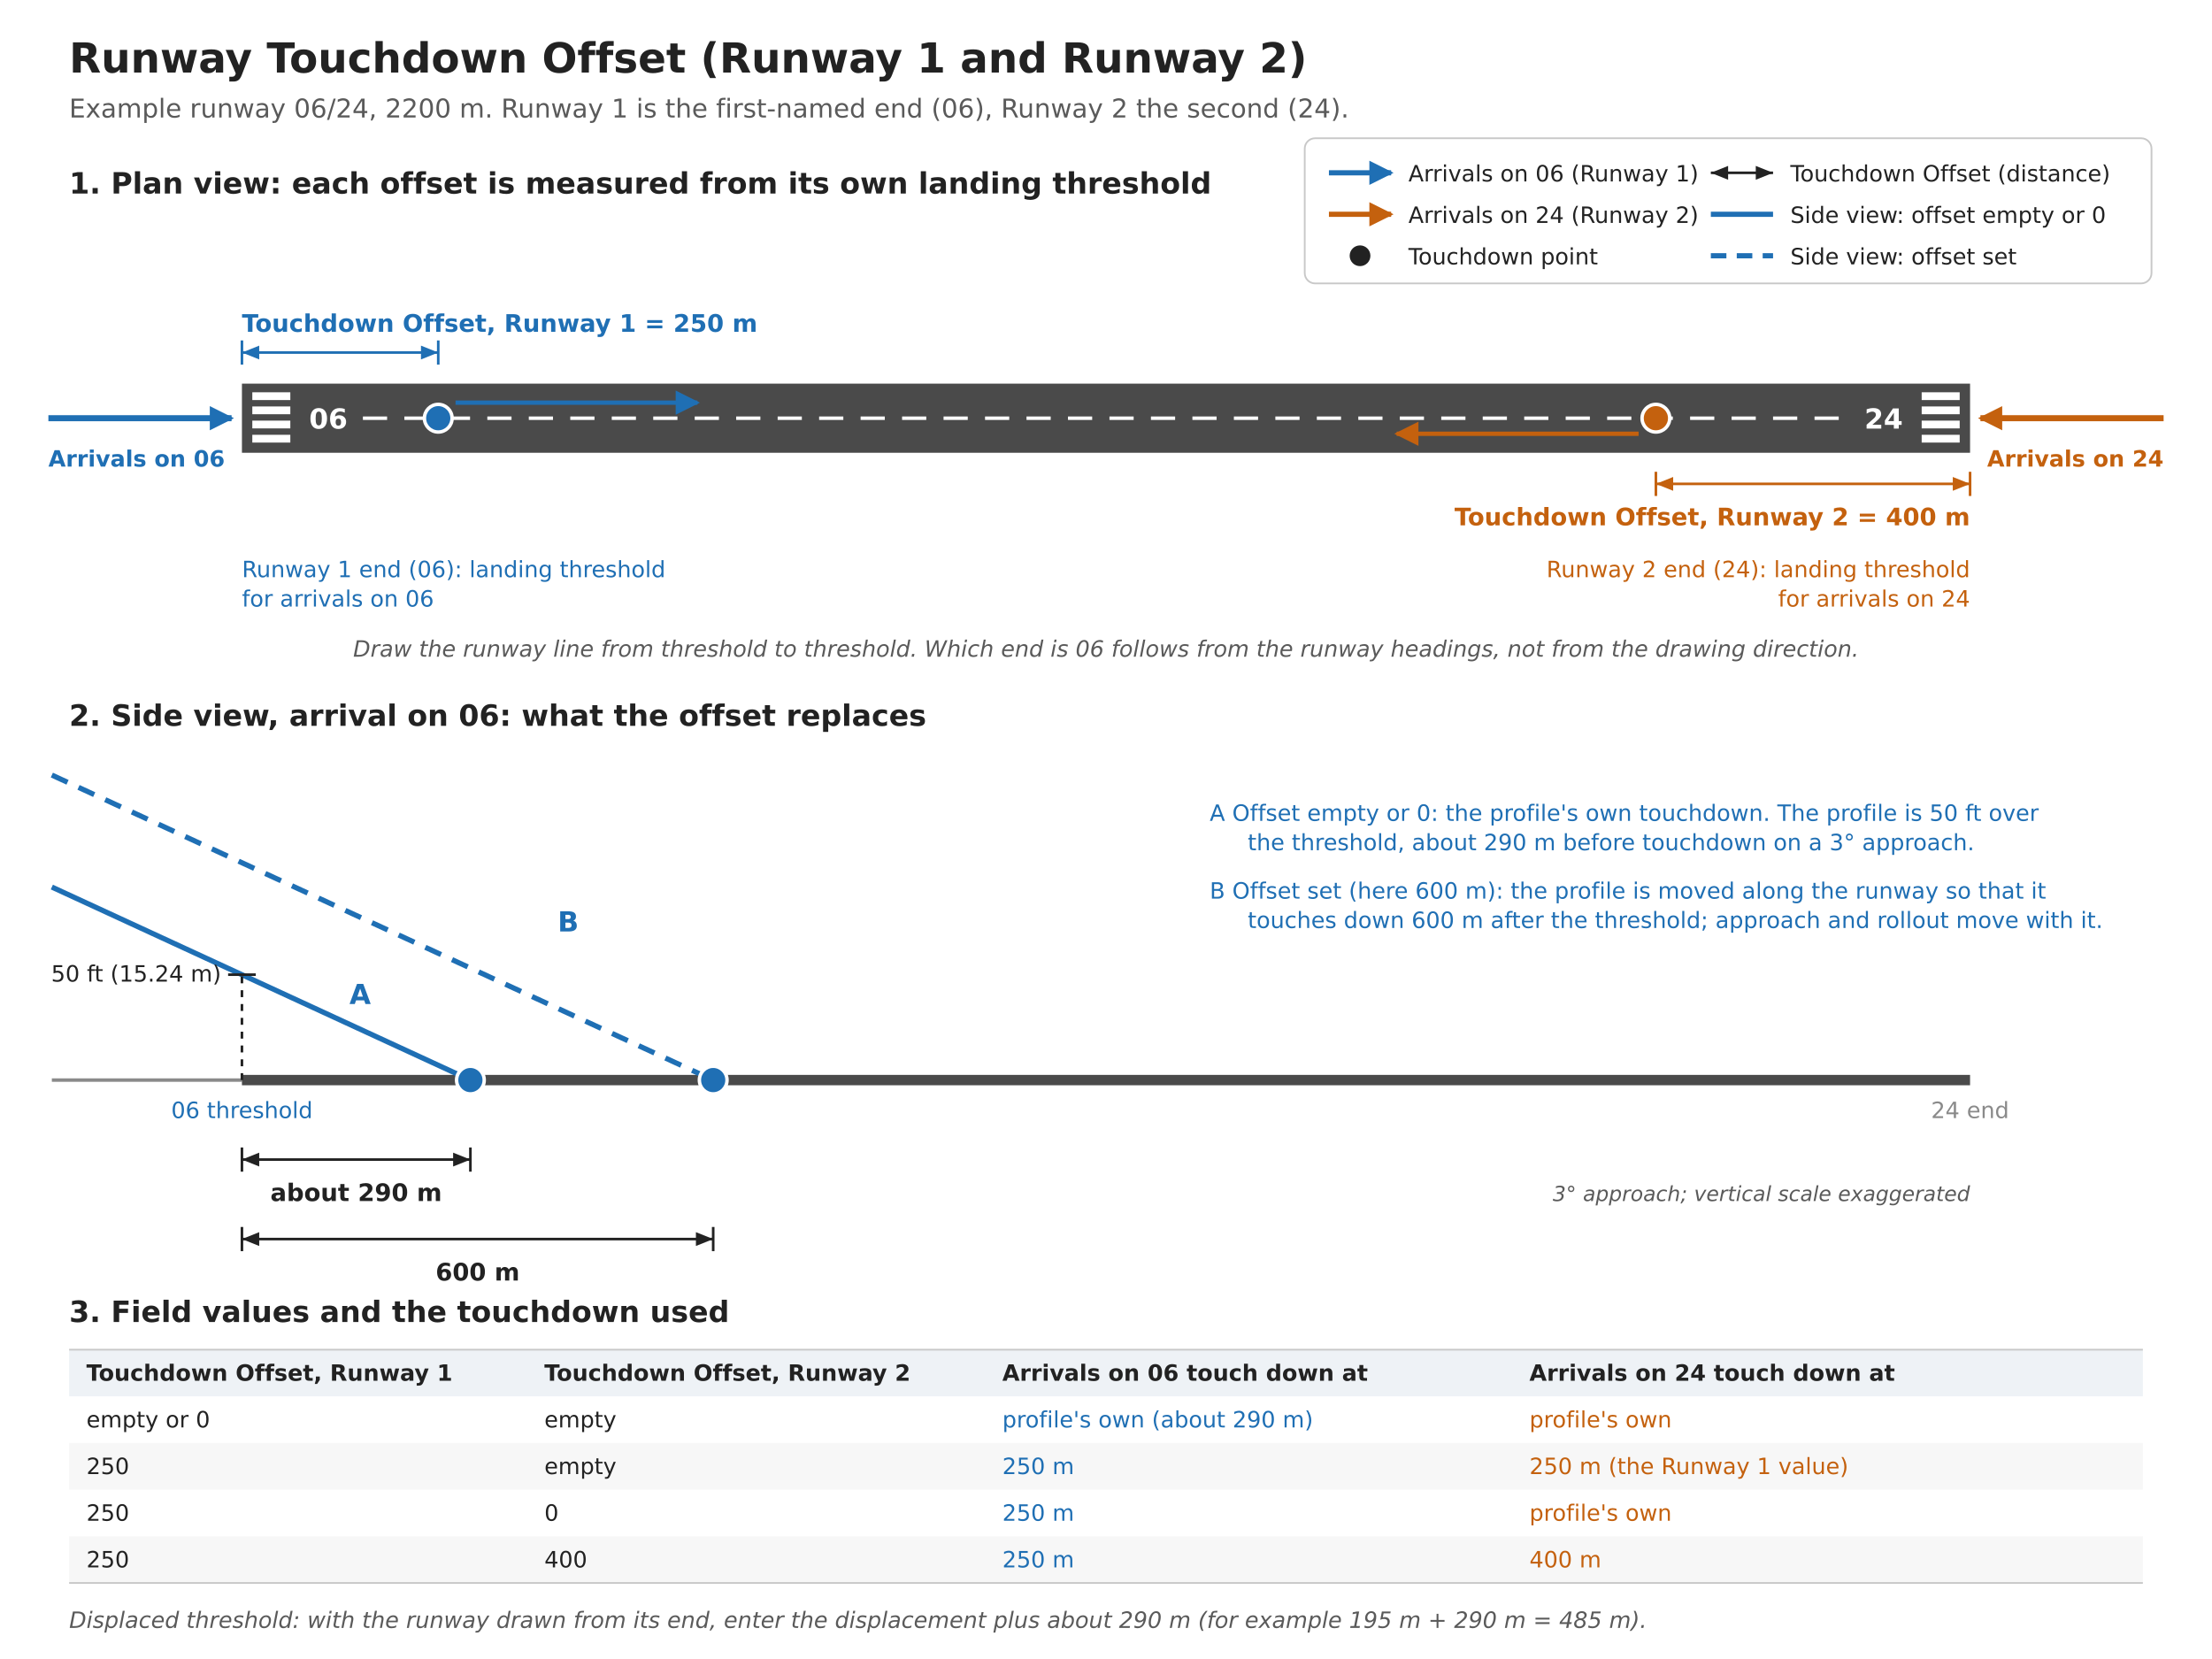
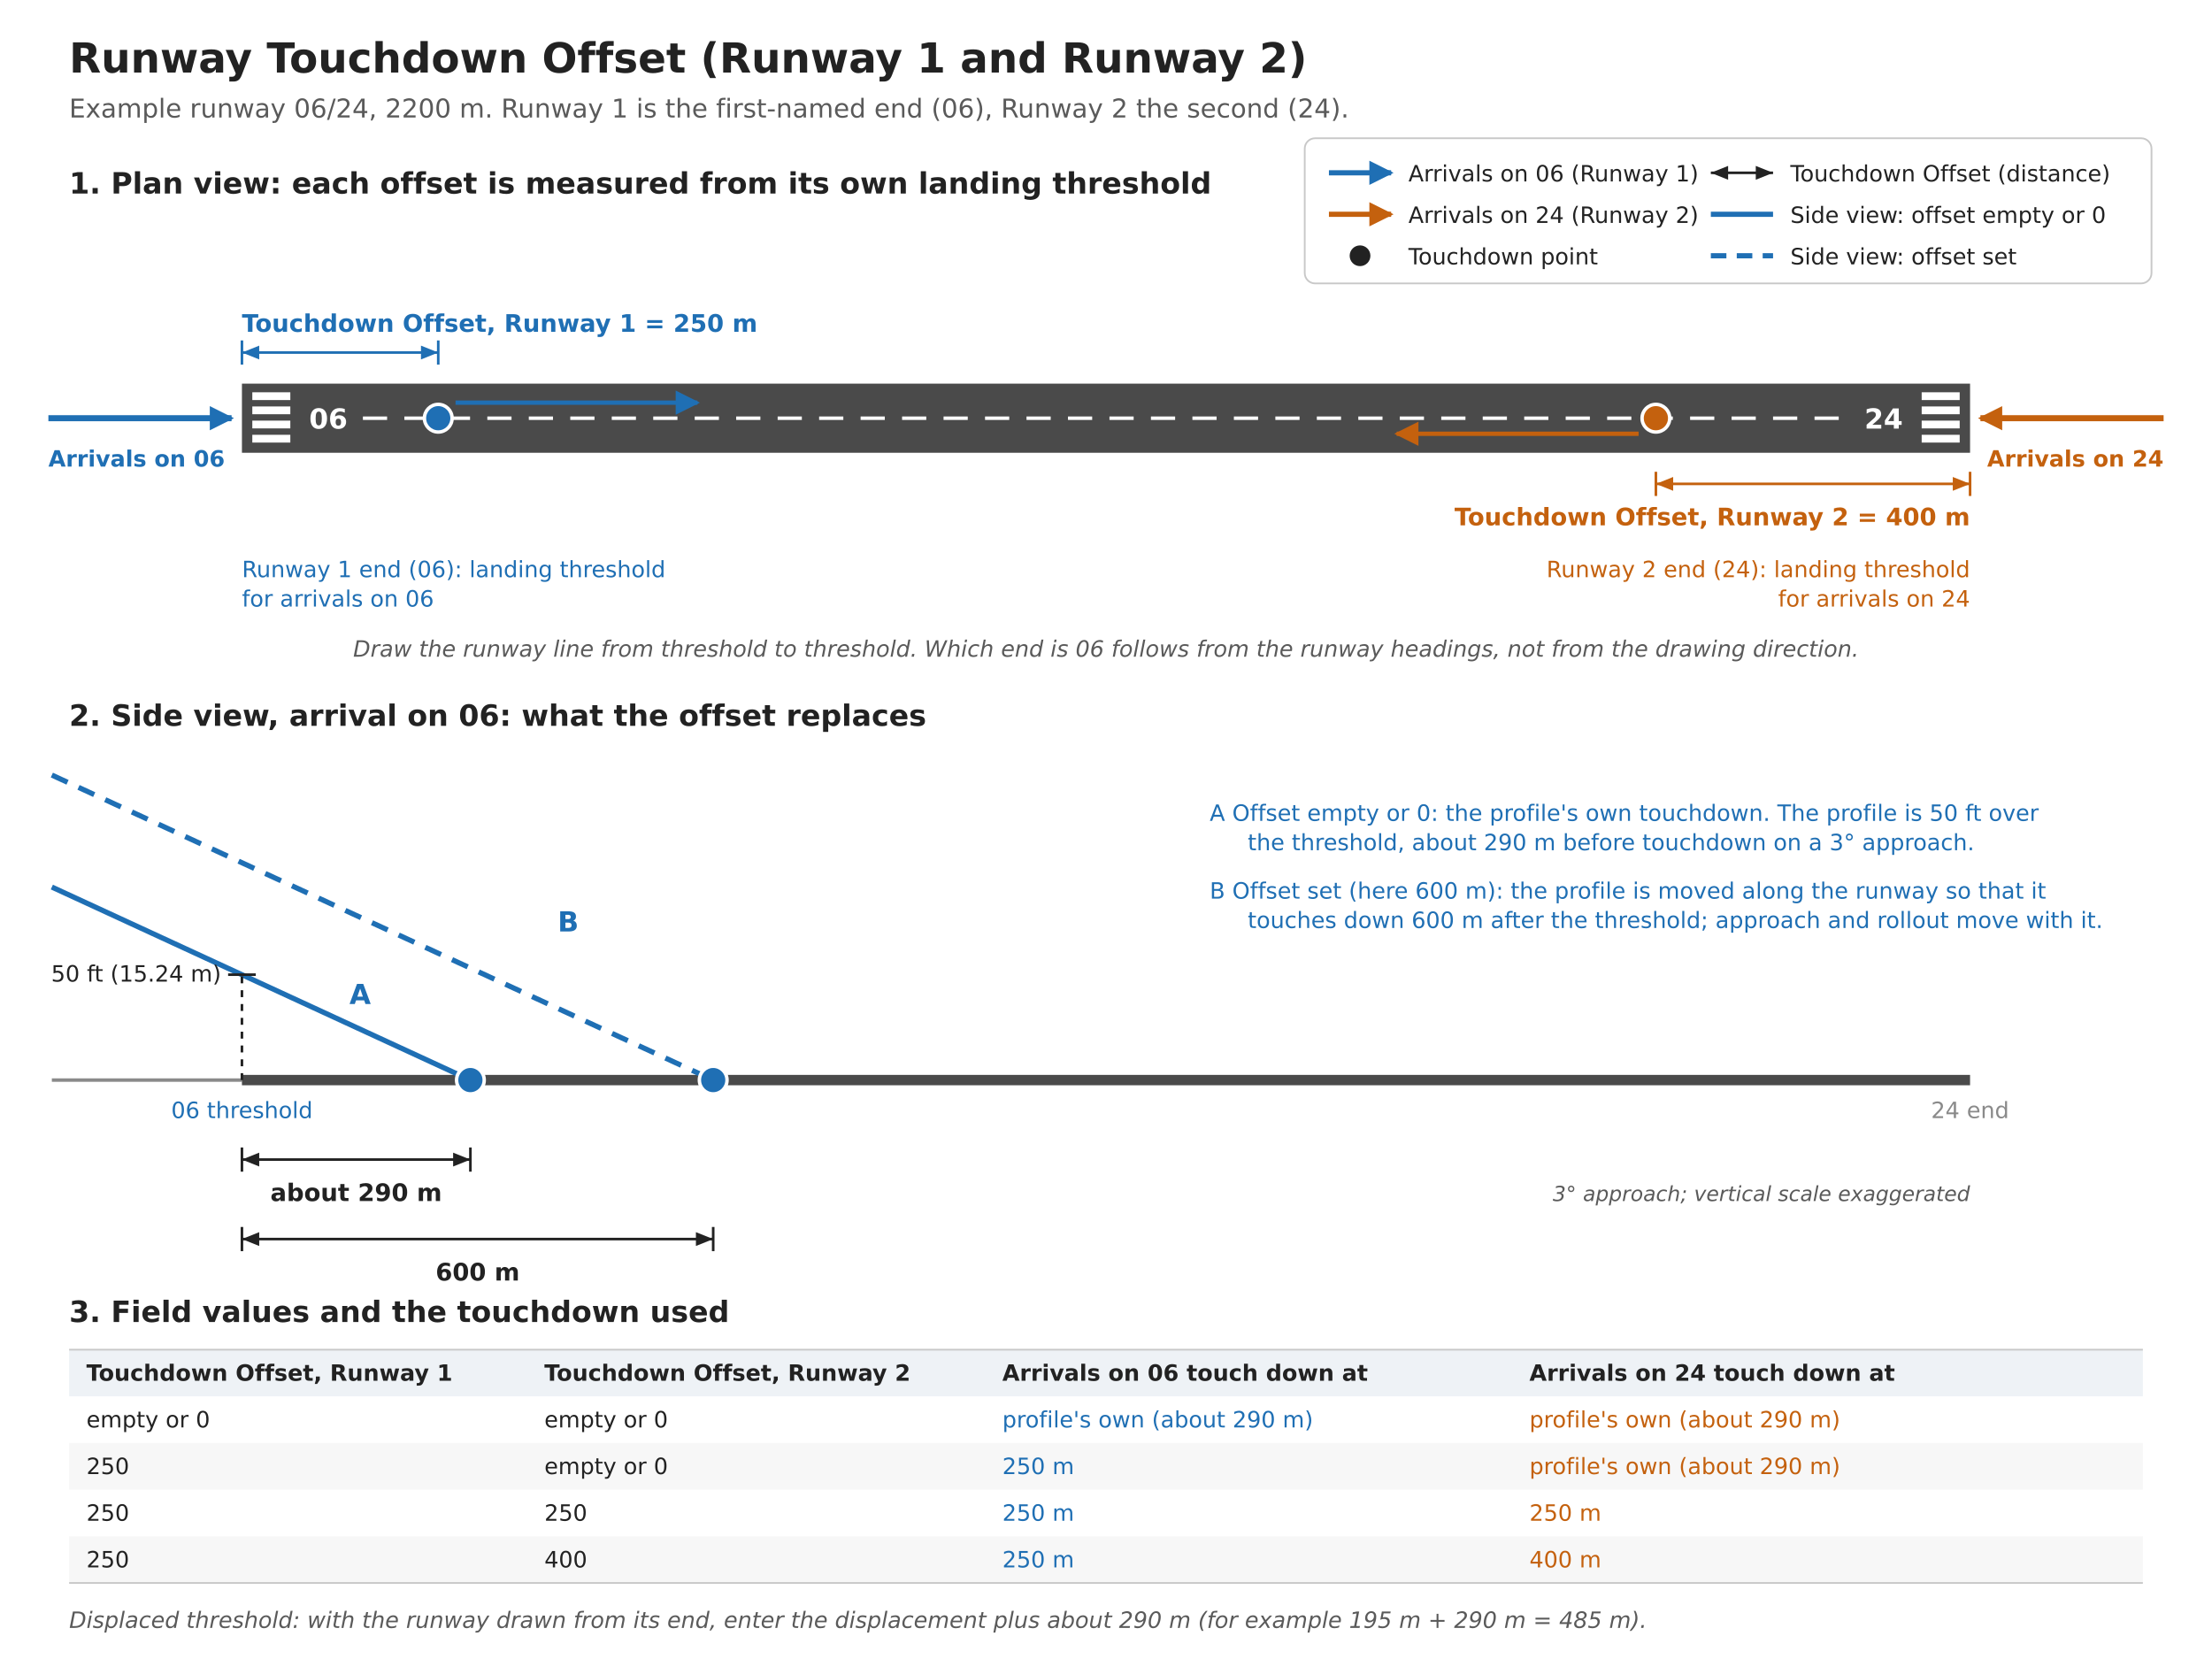
<svg xmlns="http://www.w3.org/2000/svg" width="1280" height="960" viewBox="0 0 1280 960">
  <defs>
    <marker id="arr_1f6fb4" viewBox="0 0 10 10" refX="9" refY="5" markerWidth="14" markerHeight="14" markerUnits="userSpaceOnUse" orient="auto">
      <path d="M0,0 L10,5 L0,10 z" fill="#1f6fb4" />
    </marker>
    <marker id="dim_1f6fb4" viewBox="0 0 10 10" refX="10" refY="5" markerWidth="10" markerHeight="10" markerUnits="userSpaceOnUse" orient="auto">
      <path d="M0,1 L10,5 L0,9 z" fill="#1f6fb4" />
    </marker>
    <marker id="dims_1f6fb4" viewBox="0 0 10 10" refX="0" refY="5" markerWidth="10" markerHeight="10" markerUnits="userSpaceOnUse" orient="auto">
      <path d="M10,1 L0,5 L10,9 z" fill="#1f6fb4" />
    </marker>
    <marker id="arr_c4610e" viewBox="0 0 10 10" refX="9" refY="5" markerWidth="14" markerHeight="14" markerUnits="userSpaceOnUse" orient="auto">
      <path d="M0,0 L10,5 L0,10 z" fill="#c4610e" />
    </marker>
    <marker id="dim_c4610e" viewBox="0 0 10 10" refX="10" refY="5" markerWidth="10" markerHeight="10" markerUnits="userSpaceOnUse" orient="auto">
      <path d="M0,1 L10,5 L0,9 z" fill="#c4610e" />
    </marker>
    <marker id="dims_c4610e" viewBox="0 0 10 10" refX="0" refY="5" markerWidth="10" markerHeight="10" markerUnits="userSpaceOnUse" orient="auto">
      <path d="M10,1 L0,5 L10,9 z" fill="#c4610e" />
    </marker>
    <marker id="arr_222222" viewBox="0 0 10 10" refX="9" refY="5" markerWidth="14" markerHeight="14" markerUnits="userSpaceOnUse" orient="auto">
      <path d="M0,0 L10,5 L0,10 z" fill="#222222" />
    </marker>
    <marker id="dim_222222" viewBox="0 0 10 10" refX="10" refY="5" markerWidth="10" markerHeight="10" markerUnits="userSpaceOnUse" orient="auto">
      <path d="M0,1 L10,5 L0,9 z" fill="#222222" />
    </marker>
    <marker id="dims_222222" viewBox="0 0 10 10" refX="0" refY="5" markerWidth="10" markerHeight="10" markerUnits="userSpaceOnUse" orient="auto">
      <path d="M10,1 L0,5 L10,9 z" fill="#222222" />
    </marker>
  </defs>
  <rect x="0.0" y="0.0" width="1280.0" height="960.0" fill="white" stroke="none" stroke-width="1" rx="0" />
  <text x="40.0" y="42.0" font-family="DejaVu Sans, Arial, Helvetica, sans-serif" font-size="24" fill="#222222" text-anchor="start" font-weight="bold" font-style="normal">Runway Touchdown Offset (Runway 1 and Runway 2)</text>
  <text x="40.0" y="68.0" font-family="DejaVu Sans, Arial, Helvetica, sans-serif" font-size="15" fill="#5a5a5a" text-anchor="start" font-weight="normal" font-style="normal">Example runway 06/24, 2200 m. Runway 1 is the first-named end (06), Runway 2 the second (24).</text>
  <rect x="755.0" y="80.0" width="490.0" height="84.0" fill="white" stroke="#c8c8c8" stroke-width="1" rx="6" />
  <line x1="769.0" y1="100.0" x2="805.0" y2="100.0" stroke="#1f6fb4" stroke-width="3" marker-end="url(#arr_1f6fb4)" />
  <text x="815.0" y="105.0" font-family="DejaVu Sans, Arial, Helvetica, sans-serif" font-size="13" fill="#222222" text-anchor="start" font-weight="normal" font-style="normal">Arrivals on 06 (Runway 1)</text>
  <line x1="769.0" y1="124.0" x2="805.0" y2="124.0" stroke="#c4610e" stroke-width="3" marker-end="url(#arr_c4610e)" />
  <text x="815.0" y="129.0" font-family="DejaVu Sans, Arial, Helvetica, sans-serif" font-size="13" fill="#222222" text-anchor="start" font-weight="normal" font-style="normal">Arrivals on 24 (Runway 2)</text>
  <circle cx="787.0" cy="148.0" r="7" fill="#222222" stroke="white" stroke-width="2" />
  <text x="815.0" y="153.0" font-family="DejaVu Sans, Arial, Helvetica, sans-serif" font-size="13" fill="#222222" text-anchor="start" font-weight="normal" font-style="normal">Touchdown point</text>
  <line x1="990.0" y1="100.0" x2="1026.0" y2="100.0" stroke="#222222" stroke-width="1.5" marker-end="url(#dim_222222)" marker-start="url(#dims_222222)" />
  <text x="1036.0" y="105.0" font-family="DejaVu Sans, Arial, Helvetica, sans-serif" font-size="13" fill="#222222" text-anchor="start" font-weight="normal" font-style="normal">Touchdown Offset (distance)</text>
  <line x1="990.0" y1="124.0" x2="1026.0" y2="124.0" stroke="#1f6fb4" stroke-width="3" />
  <text x="1036.0" y="129.0" font-family="DejaVu Sans, Arial, Helvetica, sans-serif" font-size="13" fill="#222222" text-anchor="start" font-weight="normal" font-style="normal">Side view: offset empty or 0</text>
  <line x1="990.0" y1="148.0" x2="1026.0" y2="148.0" stroke="#1f6fb4" stroke-width="3" stroke-dasharray="9 6" />
  <text x="1036.0" y="153.0" font-family="DejaVu Sans, Arial, Helvetica, sans-serif" font-size="13" fill="#222222" text-anchor="start" font-weight="normal" font-style="normal">Side view: offset set</text>
  <text x="40.0" y="112.0" font-family="DejaVu Sans, Arial, Helvetica, sans-serif" font-size="17" fill="#222222" text-anchor="start" font-weight="bold" font-style="normal">1. Plan view: each offset is measured from its own landing threshold</text>
  <rect x="140.0" y="222.0" width="1000.0" height="40.0" fill="#4a4a4a" stroke="none" stroke-width="1" rx="0" />
  <line x1="210.0" y1="242.0" x2="1070.0" y2="242.0" stroke="white" stroke-width="2" stroke-dasharray="14 10" />
  <rect x="146.0" y="227.0" width="22.0" height="4.5" fill="white" stroke="none" stroke-width="1" rx="0" />
  <rect x="1112.0" y="227.0" width="22.0" height="4.5" fill="white" stroke="none" stroke-width="1" rx="0" />
  <rect x="146.0" y="235.2" width="22.0" height="4.5" fill="white" stroke="none" stroke-width="1" rx="0" />
  <rect x="1112.0" y="235.2" width="22.0" height="4.5" fill="white" stroke="none" stroke-width="1" rx="0" />
  <rect x="146.0" y="243.4" width="22.0" height="4.5" fill="white" stroke="none" stroke-width="1" rx="0" />
  <rect x="1112.0" y="243.4" width="22.0" height="4.5" fill="white" stroke="none" stroke-width="1" rx="0" />
  <rect x="146.0" y="251.6" width="22.0" height="4.5" fill="white" stroke="none" stroke-width="1" rx="0" />
  <rect x="1112.0" y="251.6" width="22.0" height="4.5" fill="white" stroke="none" stroke-width="1" rx="0" />
  <text x="190.0" y="248.0" font-family="DejaVu Sans, Arial, Helvetica, sans-serif" font-size="16" fill="white" text-anchor="middle" font-weight="bold" font-style="normal">06</text>
  <text x="1090.0" y="248.0" font-family="DejaVu Sans, Arial, Helvetica, sans-serif" font-size="16" fill="white" text-anchor="middle" font-weight="bold" font-style="normal">24</text>
  <line x1="28.0" y1="242.0" x2="134.0" y2="242.0" stroke="#1f6fb4" stroke-width="3.5" marker-end="url(#arr_1f6fb4)" />
  <text x="28.0" y="270.0" font-family="DejaVu Sans, Arial, Helvetica, sans-serif" font-size="13" fill="#1f6fb4" text-anchor="start" font-weight="bold" font-style="normal">Arrivals on 06</text>
  <line x1="1252.0" y1="242.0" x2="1146.0" y2="242.0" stroke="#c4610e" stroke-width="3.5" marker-end="url(#arr_c4610e)" />
  <text x="1252.0" y="270.0" font-family="DejaVu Sans, Arial, Helvetica, sans-serif" font-size="13" fill="#c4610e" text-anchor="end" font-weight="bold" font-style="normal">Arrivals on 24</text>
  <line x1="263.6" y1="233.0" x2="403.6" y2="233.0" stroke="#1f6fb4" stroke-width="2.5" marker-end="url(#arr_1f6fb4)" />
  <line x1="948.2" y1="251.0" x2="808.2" y2="251.0" stroke="#c4610e" stroke-width="2.5" marker-end="url(#arr_c4610e)" />
  <circle cx="253.6" cy="242.0" r="8" fill="#1f6fb4" stroke="white" stroke-width="2" />
  <circle cx="958.2" cy="242.0" r="8" fill="#c4610e" stroke="white" stroke-width="2" />
  <line x1="140.0" y1="197.0" x2="140.0" y2="211.0" stroke="#1f6fb4" stroke-width="1.5" />
  <line x1="253.6" y1="197.0" x2="253.6" y2="211.0" stroke="#1f6fb4" stroke-width="1.5" />
  <line x1="140.0" y1="204.0" x2="253.6" y2="204.0" stroke="#1f6fb4" stroke-width="1.5" marker-end="url(#dim_1f6fb4)" marker-start="url(#dims_1f6fb4)" />
  <text x="140.0" y="192.0" font-family="DejaVu Sans, Arial, Helvetica, sans-serif" font-size="14" fill="#1f6fb4" text-anchor="start" font-weight="bold" font-style="normal">Touchdown Offset, Runway 1 = 250 m</text>
  <line x1="958.2" y1="273.0" x2="958.2" y2="287.0" stroke="#c4610e" stroke-width="1.5" />
  <line x1="1140.0" y1="273.0" x2="1140.0" y2="287.0" stroke="#c4610e" stroke-width="1.5" />
  <line x1="958.2" y1="280.0" x2="1140.0" y2="280.0" stroke="#c4610e" stroke-width="1.5" marker-end="url(#dim_c4610e)" marker-start="url(#dims_c4610e)" />
  <text x="1140.0" y="304.0" font-family="DejaVu Sans, Arial, Helvetica, sans-serif" font-size="14" fill="#c4610e" text-anchor="end" font-weight="bold" font-style="normal">Touchdown Offset, Runway 2 = 400 m</text>
  <text x="140.0" y="334.0" font-family="DejaVu Sans, Arial, Helvetica, sans-serif" font-size="13" fill="#1f6fb4" text-anchor="start" font-weight="normal" font-style="normal">Runway 1 end (06): landing threshold</text>
  <text x="140.0" y="351.0" font-family="DejaVu Sans, Arial, Helvetica, sans-serif" font-size="13" fill="#1f6fb4" text-anchor="start" font-weight="normal" font-style="normal">for arrivals on 06</text>
  <text x="1140.0" y="334.0" font-family="DejaVu Sans, Arial, Helvetica, sans-serif" font-size="13" fill="#c4610e" text-anchor="end" font-weight="normal" font-style="normal">Runway 2 end (24): landing threshold</text>
  <text x="1140.0" y="351.0" font-family="DejaVu Sans, Arial, Helvetica, sans-serif" font-size="13" fill="#c4610e" text-anchor="end" font-weight="normal" font-style="normal">for arrivals on 24</text>
  <text x="640.0" y="380.0" font-family="DejaVu Sans, Arial, Helvetica, sans-serif" font-size="13" fill="#5a5a5a" text-anchor="middle" font-weight="normal" font-style="italic">Draw the runway line from threshold to threshold. Which end is 06 follows from the runway headings, not from the drawing direction.</text>
  <text x="40.0" y="420.0" font-family="DejaVu Sans, Arial, Helvetica, sans-serif" font-size="17" fill="#222222" text-anchor="start" font-weight="bold" font-style="normal">2. Side view, arrival on 06: what the offset replaces</text>
  <line x1="30.0" y1="625.0" x2="140.0" y2="625.0" stroke="#8a8a8a" stroke-width="2" />
  <rect x="140.0" y="622.0" width="1000.0" height="6.0" fill="#4a4a4a" stroke="none" stroke-width="1" rx="0" />
  <text x="140.0" y="647.0" font-family="DejaVu Sans, Arial, Helvetica, sans-serif" font-size="13" fill="#1f6fb4" text-anchor="middle" font-weight="normal" font-style="normal">06 threshold</text>
  <text x="1140.0" y="647.0" font-family="DejaVu Sans, Arial, Helvetica, sans-serif" font-size="13" fill="#8a8a8a" text-anchor="middle" font-weight="normal" font-style="normal">24 end</text>
  <polyline points="30.0,513.3 272.2,625.0" fill="none" stroke="#1f6fb4" stroke-width="3" />
  <circle cx="272.2" cy="625.0" r="8" fill="#1f6fb4" stroke="white" stroke-width="2" />
  <polyline points="30.0,448.5 412.7,625.0" fill="none" stroke="#1f6fb4" stroke-width="3" stroke-dasharray="10 7" />
  <circle cx="412.7" cy="625.0" r="8" fill="#1f6fb4" stroke="white" stroke-width="2" />
  <line x1="140.0" y1="625.0" x2="140.0" y2="564.0" stroke="#222222" stroke-width="1.5" stroke-dasharray="4 4" />
  <line x1="132.0" y1="564.0" x2="148.0" y2="564.0" stroke="#222222" stroke-width="1.5" />
  <text x="128.0" y="568.0" font-family="DejaVu Sans, Arial, Helvetica, sans-serif" font-size="13" fill="#222222" text-anchor="end" font-weight="normal" font-style="normal">50 ft (15.24 m)</text>
  <text x="202.2" y="581.0" font-family="DejaVu Sans, Arial, Helvetica, sans-serif" font-size="16" fill="#1f6fb4" text-anchor="start" font-weight="bold" font-style="normal">A</text>
  <text x="322.7" y="539.0" font-family="DejaVu Sans, Arial, Helvetica, sans-serif" font-size="16" fill="#1f6fb4" text-anchor="start" font-weight="bold" font-style="normal">B</text>
  <text x="700.0" y="475.0" font-family="DejaVu Sans, Arial, Helvetica, sans-serif" font-size="13" fill="#1f6fb4" text-anchor="start" font-weight="normal" font-style="normal">A   Offset empty or 0: the profile's own touchdown. The profile is 50 ft over</text>
  <text x="722.0" y="492.0" font-family="DejaVu Sans, Arial, Helvetica, sans-serif" font-size="13" fill="#1f6fb4" text-anchor="start" font-weight="normal" font-style="normal">the threshold, about 290 m before touchdown on a 3° approach.</text>
  <text x="700.0" y="520.0" font-family="DejaVu Sans, Arial, Helvetica, sans-serif" font-size="13" fill="#1f6fb4" text-anchor="start" font-weight="normal" font-style="normal">B   Offset set (here 600 m): the profile is moved along the runway so that it</text>
  <text x="722.0" y="537.0" font-family="DejaVu Sans, Arial, Helvetica, sans-serif" font-size="13" fill="#1f6fb4" text-anchor="start" font-weight="normal" font-style="normal">touches down 600 m after the threshold; approach and rollout move with it.</text>
  <line x1="140.0" y1="664.0" x2="140.0" y2="678.0" stroke="#222222" stroke-width="1.5" />
  <line x1="272.2" y1="664.0" x2="272.2" y2="678.0" stroke="#222222" stroke-width="1.5" />
  <line x1="140.0" y1="671.0" x2="272.2" y2="671.0" stroke="#222222" stroke-width="1.5" marker-end="url(#dim_222222)" marker-start="url(#dims_222222)" />
  <text x="206.1" y="695.0" font-family="DejaVu Sans, Arial, Helvetica, sans-serif" font-size="14" fill="#222222" text-anchor="middle" font-weight="bold" font-style="normal">about 290 m</text>
  <line x1="140.0" y1="710.0" x2="140.0" y2="724.0" stroke="#222222" stroke-width="1.5" />
  <line x1="412.7" y1="710.0" x2="412.7" y2="724.0" stroke="#222222" stroke-width="1.5" />
  <line x1="140.0" y1="717.0" x2="412.7" y2="717.0" stroke="#222222" stroke-width="1.5" marker-end="url(#dim_222222)" marker-start="url(#dims_222222)" />
  <text x="276.4" y="741.0" font-family="DejaVu Sans, Arial, Helvetica, sans-serif" font-size="14" fill="#222222" text-anchor="middle" font-weight="bold" font-style="normal">600 m</text>
  <text x="1140.0" y="695.0" font-family="DejaVu Sans, Arial, Helvetica, sans-serif" font-size="12" fill="#5a5a5a" text-anchor="end" font-weight="normal" font-style="italic">3° approach; vertical scale exaggerated</text>
  <text x="40.0" y="765.0" font-family="DejaVu Sans, Arial, Helvetica, sans-serif" font-size="17" fill="#222222" text-anchor="start" font-weight="bold" font-style="normal">3. Field values and the touchdown used</text>
  <rect x="40.0" y="781.0" width="1200.0" height="27.0" fill="#eef2f6" stroke="none" stroke-width="1" rx="0" />
  <text x="50.0" y="799.0" font-family="DejaVu Sans, Arial, Helvetica, sans-serif" font-size="13" fill="#222222" text-anchor="start" font-weight="bold" font-style="normal">Touchdown Offset, Runway 1</text>
  <text x="315.0" y="799.0" font-family="DejaVu Sans, Arial, Helvetica, sans-serif" font-size="13" fill="#222222" text-anchor="start" font-weight="bold" font-style="normal">Touchdown Offset, Runway 2</text>
  <text x="580.0" y="799.0" font-family="DejaVu Sans, Arial, Helvetica, sans-serif" font-size="13" fill="#222222" text-anchor="start" font-weight="bold" font-style="normal">Arrivals on 06 touch down at</text>
  <text x="885.0" y="799.0" font-family="DejaVu Sans, Arial, Helvetica, sans-serif" font-size="13" fill="#222222" text-anchor="start" font-weight="bold" font-style="normal">Arrivals on 24 touch down at</text>
  <text x="50.0" y="826.0" font-family="DejaVu Sans, Arial, Helvetica, sans-serif" font-size="13" fill="#222222" text-anchor="start" font-weight="normal" font-style="normal">empty or 0</text>
-   <text x="315.0" y="826.0" font-family="DejaVu Sans, Arial, Helvetica, sans-serif" font-size="13" fill="#222222" text-anchor="start" font-weight="normal" font-style="normal">empty</text>
+   <text x="315.0" y="826.0" font-family="DejaVu Sans, Arial, Helvetica, sans-serif" font-size="13" fill="#222222" text-anchor="start" font-weight="normal" font-style="normal">empty or 0</text>
  <text x="580.0" y="826.0" font-family="DejaVu Sans, Arial, Helvetica, sans-serif" font-size="13" fill="#1f6fb4" text-anchor="start" font-weight="normal" font-style="normal">profile's own (about 290 m)</text>
-   <text x="885.0" y="826.0" font-family="DejaVu Sans, Arial, Helvetica, sans-serif" font-size="13" fill="#c4610e" text-anchor="start" font-weight="normal" font-style="normal">profile's own</text>
+   <text x="885.0" y="826.0" font-family="DejaVu Sans, Arial, Helvetica, sans-serif" font-size="13" fill="#c4610e" text-anchor="start" font-weight="normal" font-style="normal">profile's own (about 290 m)</text>
  <rect x="40.0" y="835.0" width="1200.0" height="27.0" fill="#f7f7f7" stroke="none" stroke-width="1" rx="0" />
  <text x="50.0" y="853.0" font-family="DejaVu Sans, Arial, Helvetica, sans-serif" font-size="13" fill="#222222" text-anchor="start" font-weight="normal" font-style="normal">250</text>
-   <text x="315.0" y="853.0" font-family="DejaVu Sans, Arial, Helvetica, sans-serif" font-size="13" fill="#222222" text-anchor="start" font-weight="normal" font-style="normal">empty</text>
+   <text x="315.0" y="853.0" font-family="DejaVu Sans, Arial, Helvetica, sans-serif" font-size="13" fill="#222222" text-anchor="start" font-weight="normal" font-style="normal">empty or 0</text>
  <text x="580.0" y="853.0" font-family="DejaVu Sans, Arial, Helvetica, sans-serif" font-size="13" fill="#1f6fb4" text-anchor="start" font-weight="normal" font-style="normal">250 m</text>
-   <text x="885.0" y="853.0" font-family="DejaVu Sans, Arial, Helvetica, sans-serif" font-size="13" fill="#c4610e" text-anchor="start" font-weight="normal" font-style="normal">250 m (the Runway 1 value)</text>
+   <text x="885.0" y="853.0" font-family="DejaVu Sans, Arial, Helvetica, sans-serif" font-size="13" fill="#c4610e" text-anchor="start" font-weight="normal" font-style="normal">profile's own (about 290 m)</text>
  <text x="50.0" y="880.0" font-family="DejaVu Sans, Arial, Helvetica, sans-serif" font-size="13" fill="#222222" text-anchor="start" font-weight="normal" font-style="normal">250</text>
-   <text x="315.0" y="880.0" font-family="DejaVu Sans, Arial, Helvetica, sans-serif" font-size="13" fill="#222222" text-anchor="start" font-weight="normal" font-style="normal">0</text>
+   <text x="315.0" y="880.0" font-family="DejaVu Sans, Arial, Helvetica, sans-serif" font-size="13" fill="#222222" text-anchor="start" font-weight="normal" font-style="normal">250</text>
  <text x="580.0" y="880.0" font-family="DejaVu Sans, Arial, Helvetica, sans-serif" font-size="13" fill="#1f6fb4" text-anchor="start" font-weight="normal" font-style="normal">250 m</text>
-   <text x="885.0" y="880.0" font-family="DejaVu Sans, Arial, Helvetica, sans-serif" font-size="13" fill="#c4610e" text-anchor="start" font-weight="normal" font-style="normal">profile's own</text>
+   <text x="885.0" y="880.0" font-family="DejaVu Sans, Arial, Helvetica, sans-serif" font-size="13" fill="#c4610e" text-anchor="start" font-weight="normal" font-style="normal">250 m</text>
  <rect x="40.0" y="889.0" width="1200.0" height="27.0" fill="#f7f7f7" stroke="none" stroke-width="1" rx="0" />
  <text x="50.0" y="907.0" font-family="DejaVu Sans, Arial, Helvetica, sans-serif" font-size="13" fill="#222222" text-anchor="start" font-weight="normal" font-style="normal">250</text>
  <text x="315.0" y="907.0" font-family="DejaVu Sans, Arial, Helvetica, sans-serif" font-size="13" fill="#222222" text-anchor="start" font-weight="normal" font-style="normal">400</text>
  <text x="580.0" y="907.0" font-family="DejaVu Sans, Arial, Helvetica, sans-serif" font-size="13" fill="#1f6fb4" text-anchor="start" font-weight="normal" font-style="normal">250 m</text>
  <text x="885.0" y="907.0" font-family="DejaVu Sans, Arial, Helvetica, sans-serif" font-size="13" fill="#c4610e" text-anchor="start" font-weight="normal" font-style="normal">400 m</text>
  <line x1="40.0" y1="781.0" x2="1240.0" y2="781.0" stroke="#c8c8c8" stroke-width="1" />
  <line x1="40.0" y1="916.0" x2="1240.0" y2="916.0" stroke="#c8c8c8" stroke-width="1" />
  <text x="40.0" y="942.0" font-family="DejaVu Sans, Arial, Helvetica, sans-serif" font-size="13" fill="#5a5a5a" text-anchor="start" font-weight="normal" font-style="italic">Displaced threshold: with the runway drawn from its end, enter the displacement plus about 290 m (for example 195 m + 290 m = 485 m).</text>
</svg>
